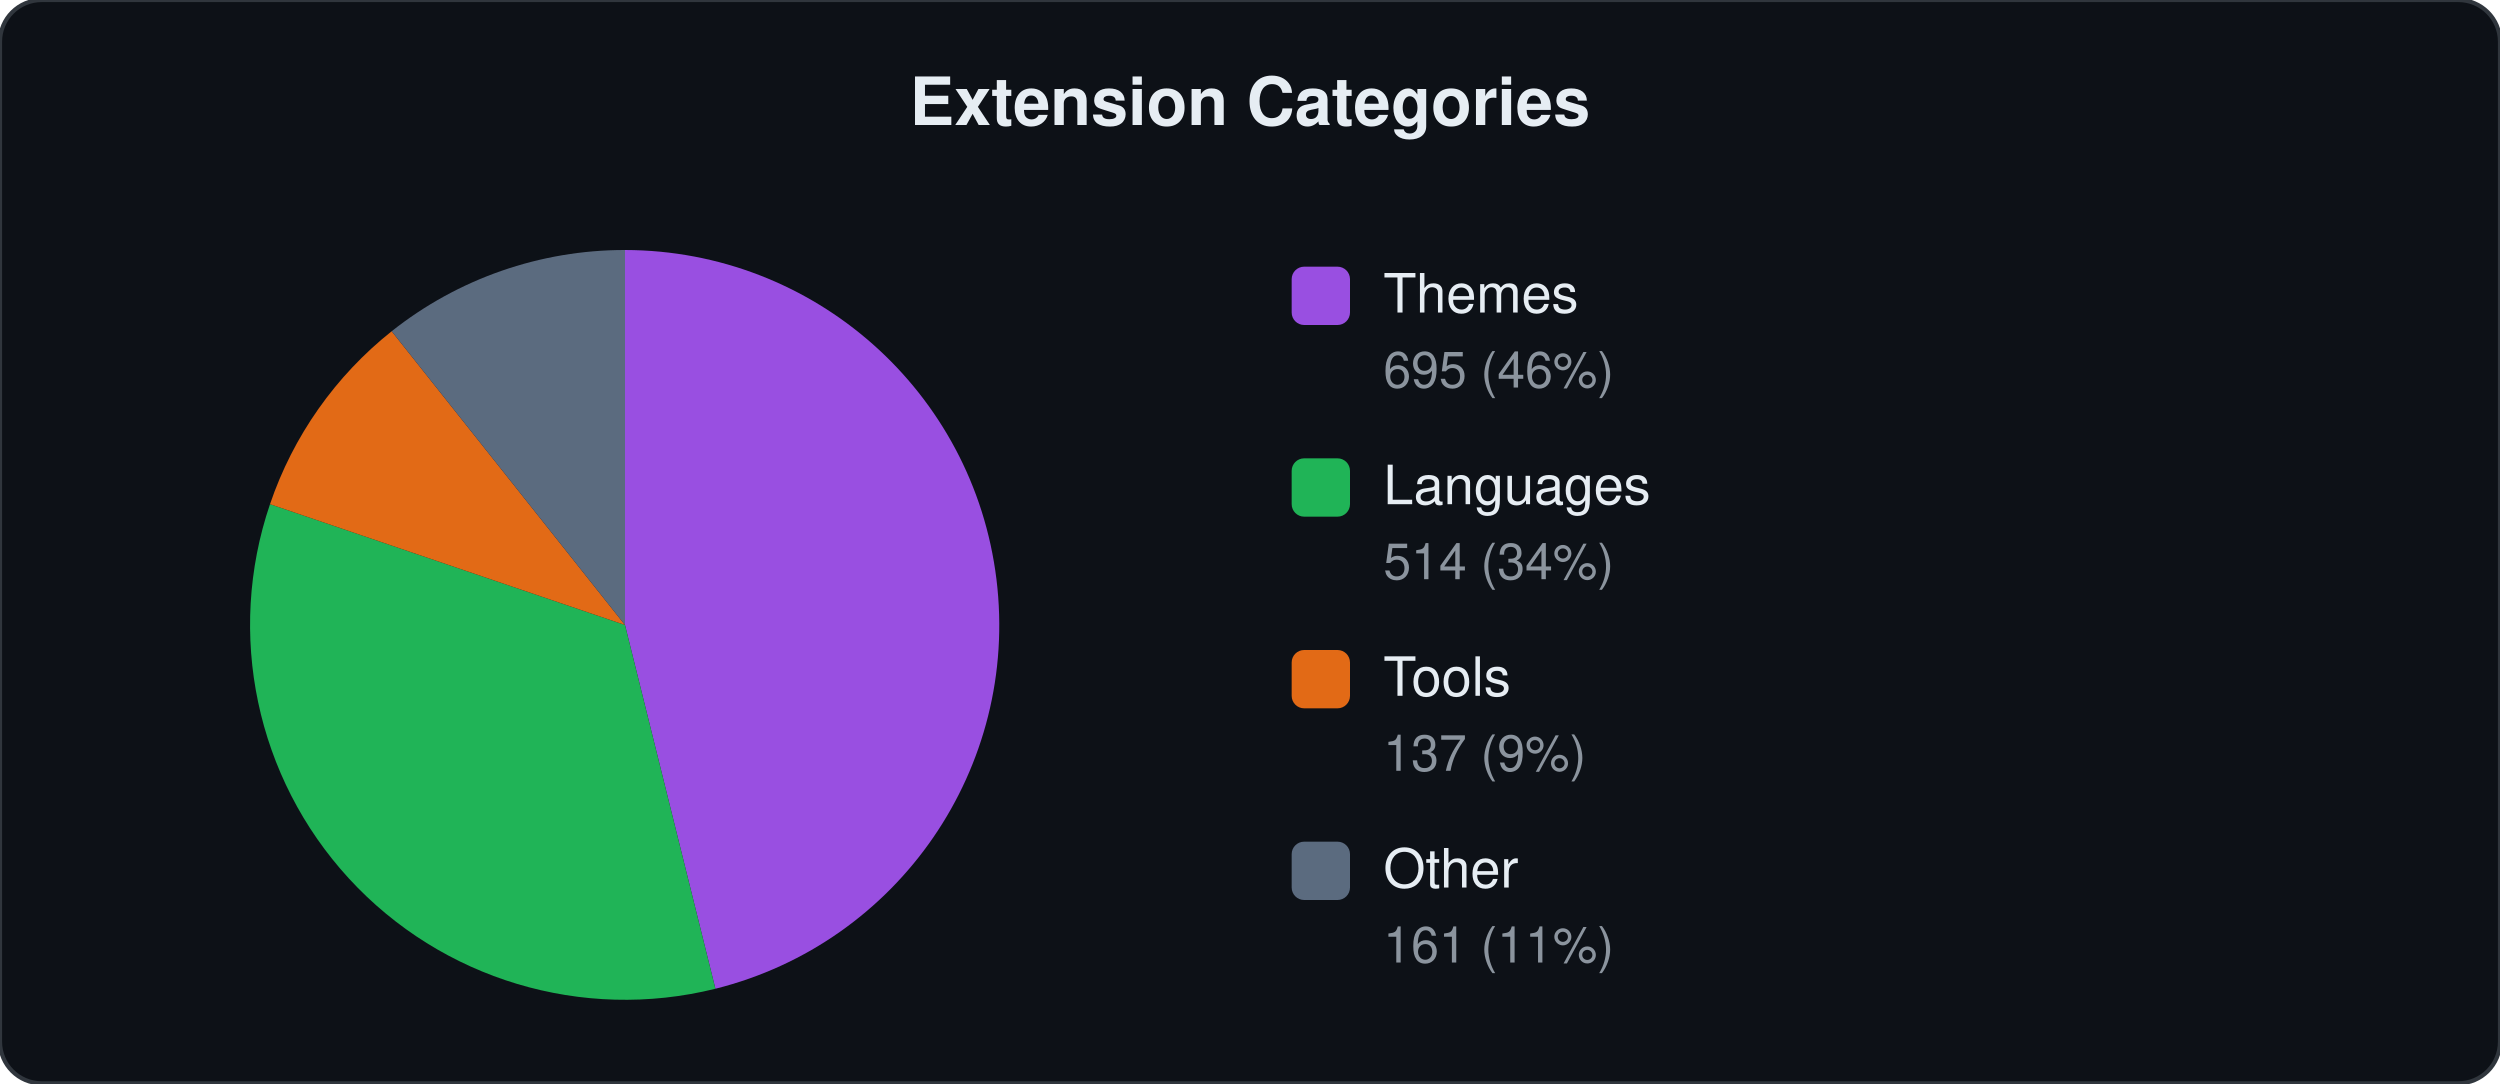
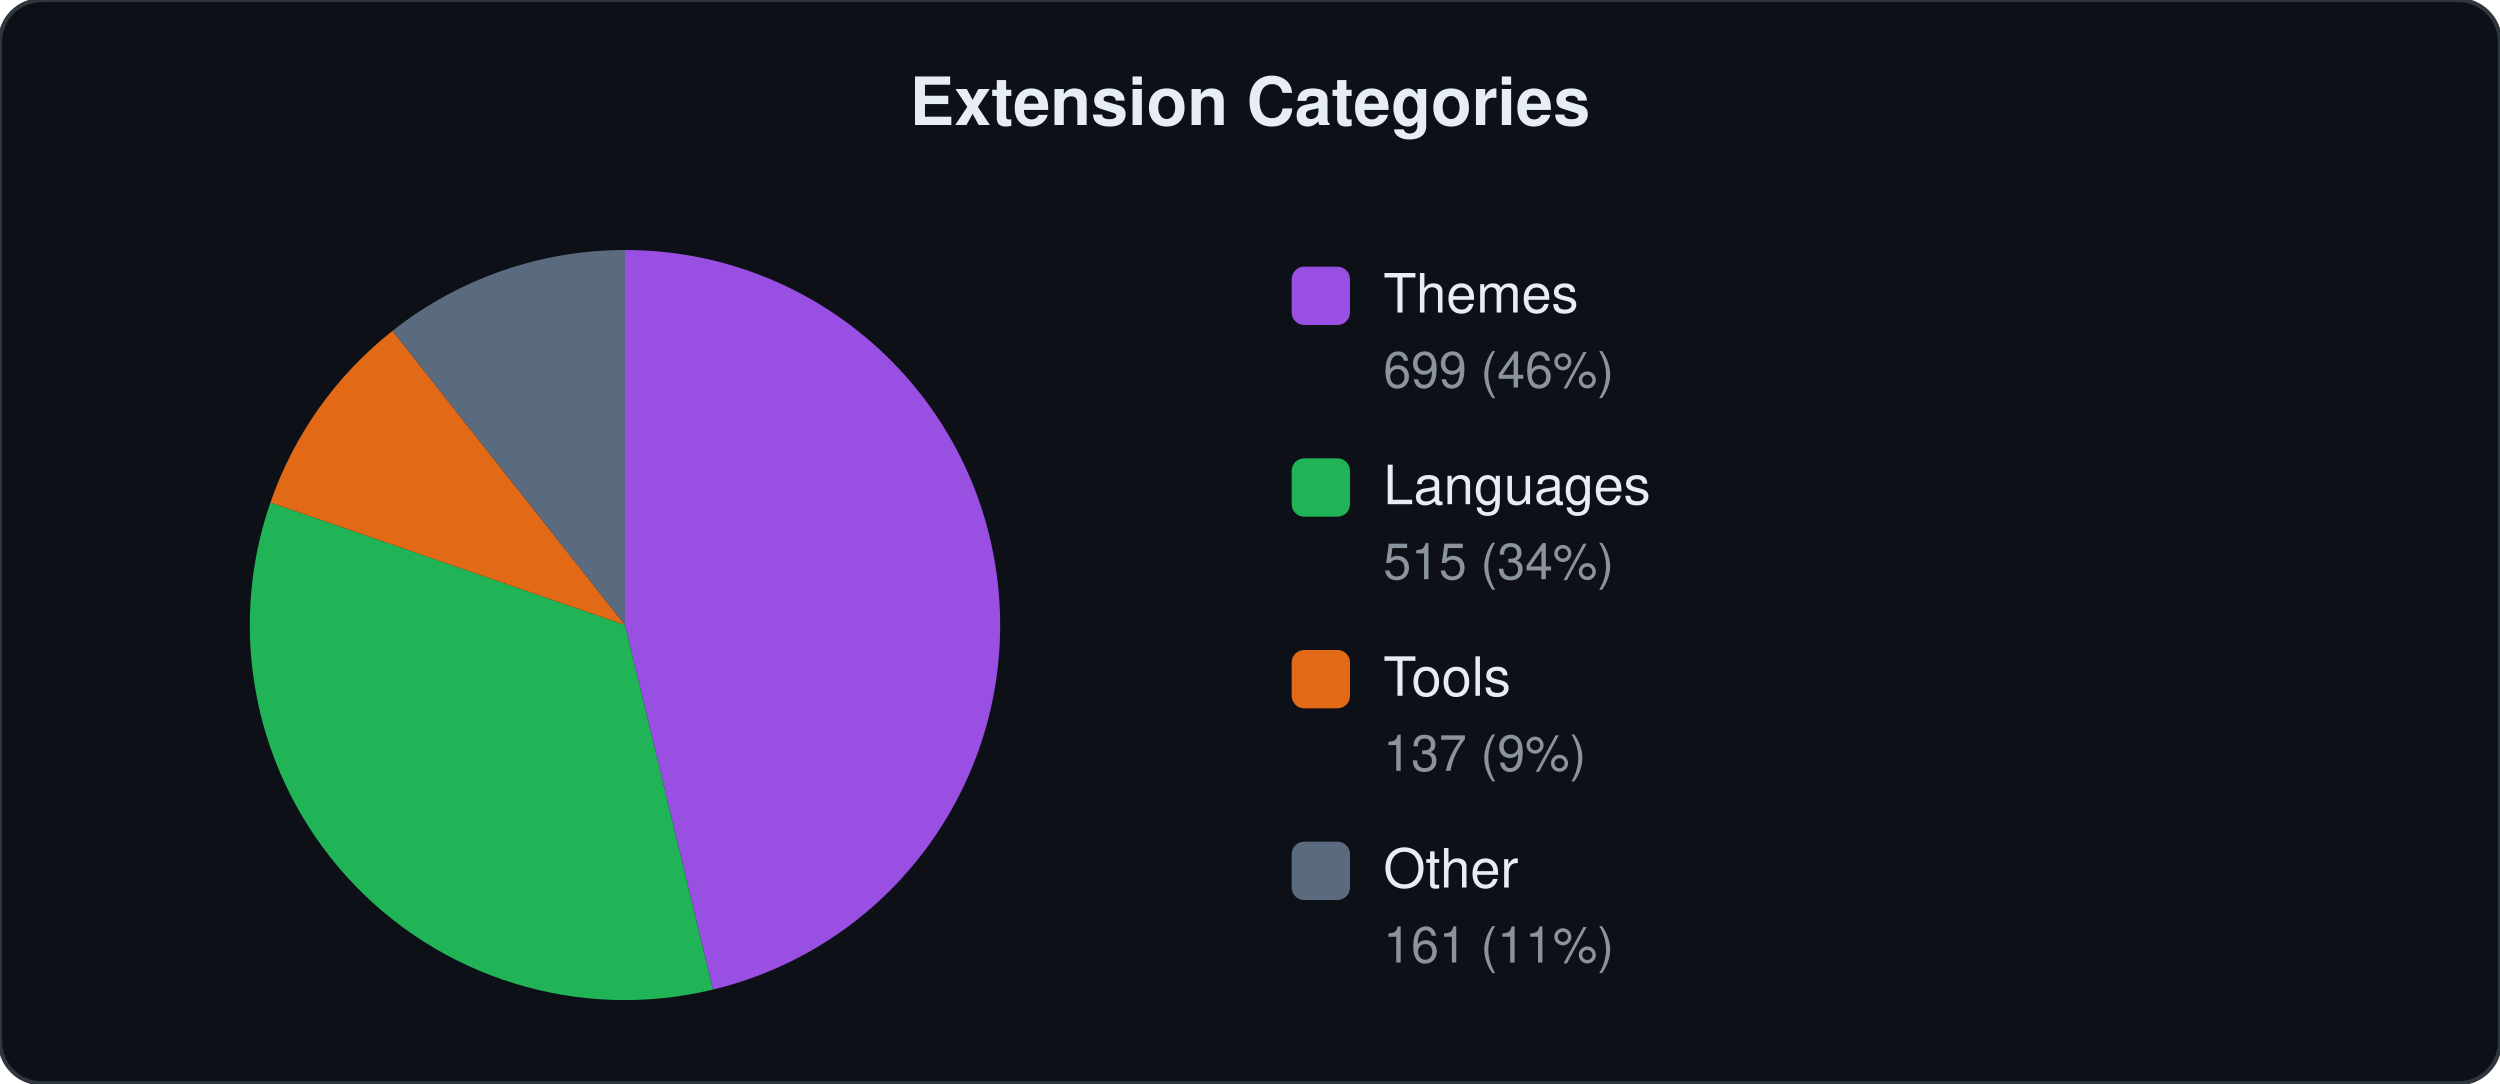
<svg xmlns="http://www.w3.org/2000/svg" viewBox="0 0 600 260" width="600" height="260">
  <style>text{font-family:-apple-system,BlinkMacSystemFont,"Segoe UI",Helvetica,Arial,sans-serif;fill:#e6edf3}.label{font-size:13px}.count{font-size:12px;fill:#8b949e}.title{font-size:16px;font-weight:600}</style>
  <rect width="600" height="260" rx="10" fill="#0d1117" stroke="#30363d" stroke-width="1" />
  <text x="300" y="30" text-anchor="middle" class="title">Extension Categories</text>
-   <path d="M150.0,150.0 L150.0,60.0 A90,90 0 0,1 171.7,237.3 Z" fill="#a855f7" opacity="0.9" />
-   <path d="M150.0,150.0 L171.7,237.3 A90,90 0 0,1 64.8,121.0 Z" fill="#22c55e" opacity="0.9" />
-   <path d="M150.0,150.0 L64.8,121.0 A90,90 0 0,1 94.0,79.5 Z" fill="#f97316" opacity="0.9" />
-   <path d="M150.0,150.0 L94.0,79.5 A90,90 0 0,1 150.0,60.0 Z" fill="#64748b" opacity="0.9" />
+   <path d="M150.0,150.0 L150.0,60.0 A90,90 0 0,1 171.1,237.5 Z" fill="#a855f7" opacity="0.9" />
+   <path d="M150.0,150.0 L171.1,237.5 A90,90 0 0,1 64.9,120.6 Z" fill="#22c55e" opacity="0.9" />
+   <path d="M150.0,150.0 L64.9,120.6 A90,90 0 0,1 94.2,79.4 Z" fill="#f97316" opacity="0.9" />
+   <path d="M150.0,150.0 L94.2,79.4 A90,90 0 0,1 150.0,60.0 Z" fill="#64748b" opacity="0.9" />
  <rect x="310" y="64" width="14" height="14" rx="3" fill="#a855f7" opacity="0.9" />
  <text x="332" y="75" class="label">Themes</text>
-   <text x="332" y="93" class="count">695 (46%)</text>
+   <text x="332" y="93" class="count">699 (46%)</text>
  <rect x="310" y="110" width="14" height="14" rx="3" fill="#22c55e" opacity="0.9" />
  <text x="332" y="121" class="label">Languages</text>
-   <text x="332" y="139" class="count">514 (34%)</text>
+   <text x="332" y="139" class="count">515 (34%)</text>
  <rect x="310" y="156" width="14" height="14" rx="3" fill="#f97316" opacity="0.9" />
  <text x="332" y="167" class="label">Tools</text>
  <text x="332" y="185" class="count">137 (9%)</text>
  <rect x="310" y="202" width="14" height="14" rx="3" fill="#64748b" opacity="0.9" />
  <text x="332" y="213" class="label">Other</text>
  <text x="332" y="231" class="count">161 (11%)</text>
</svg>
